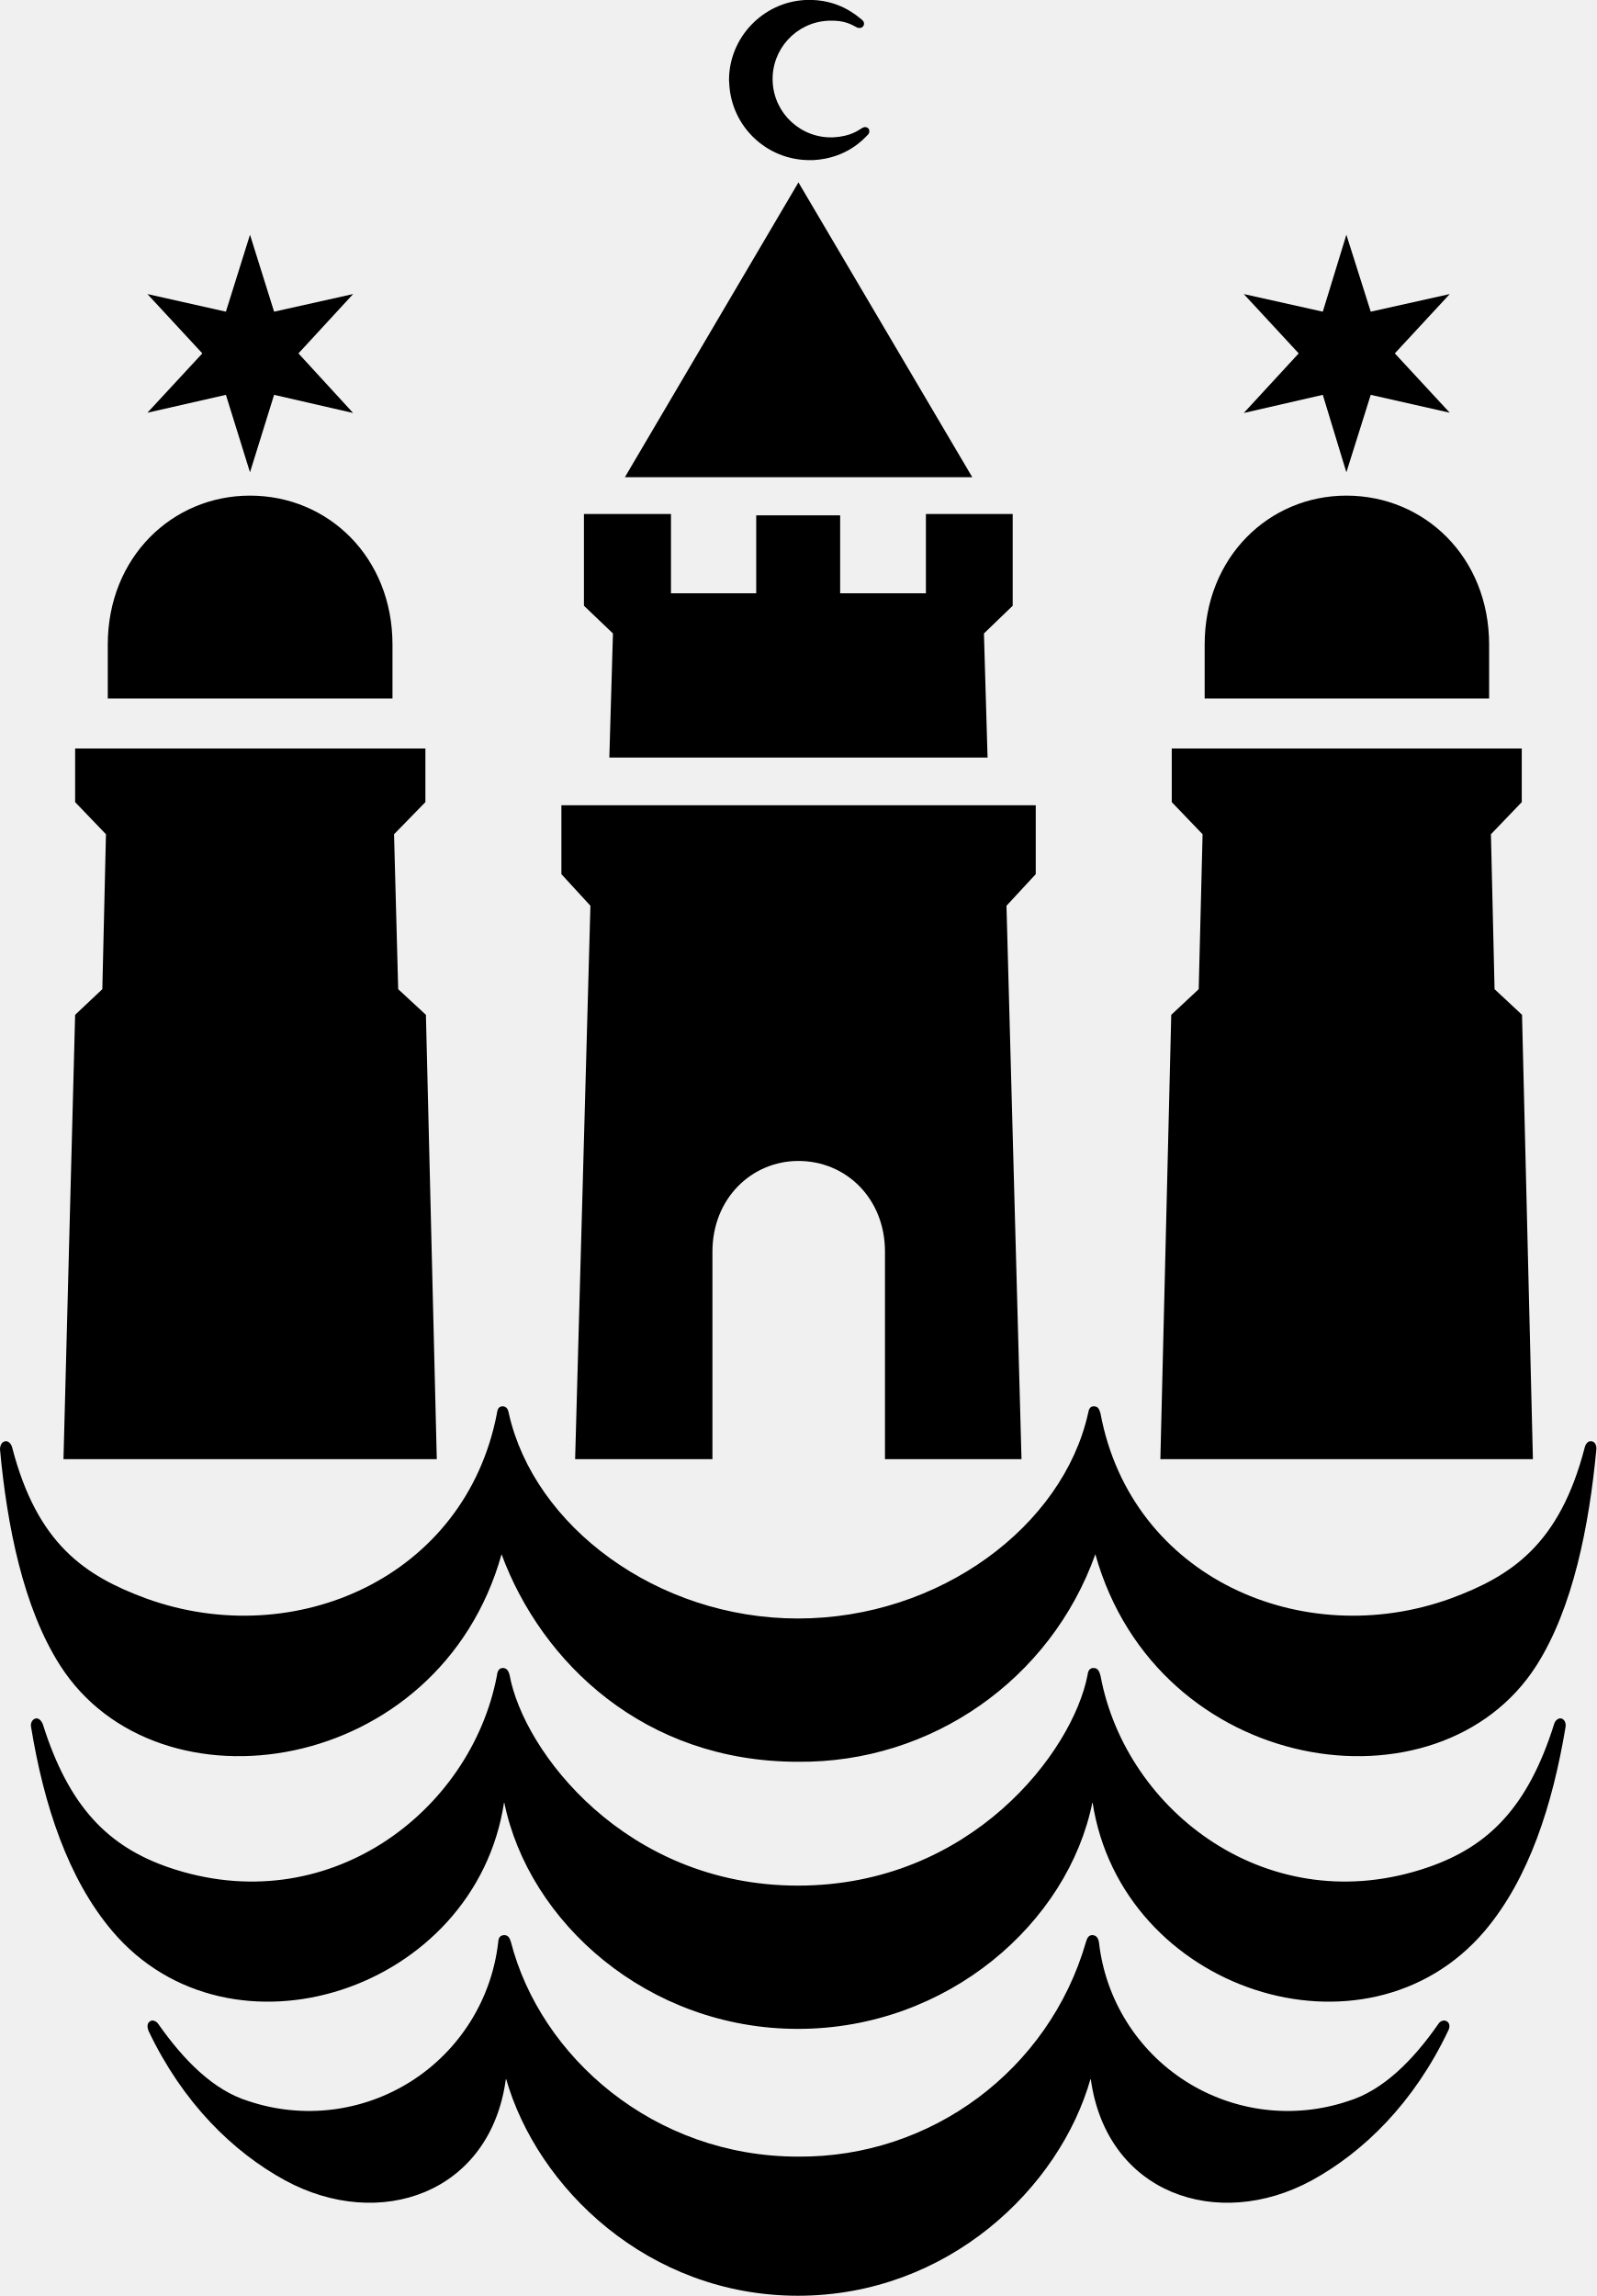
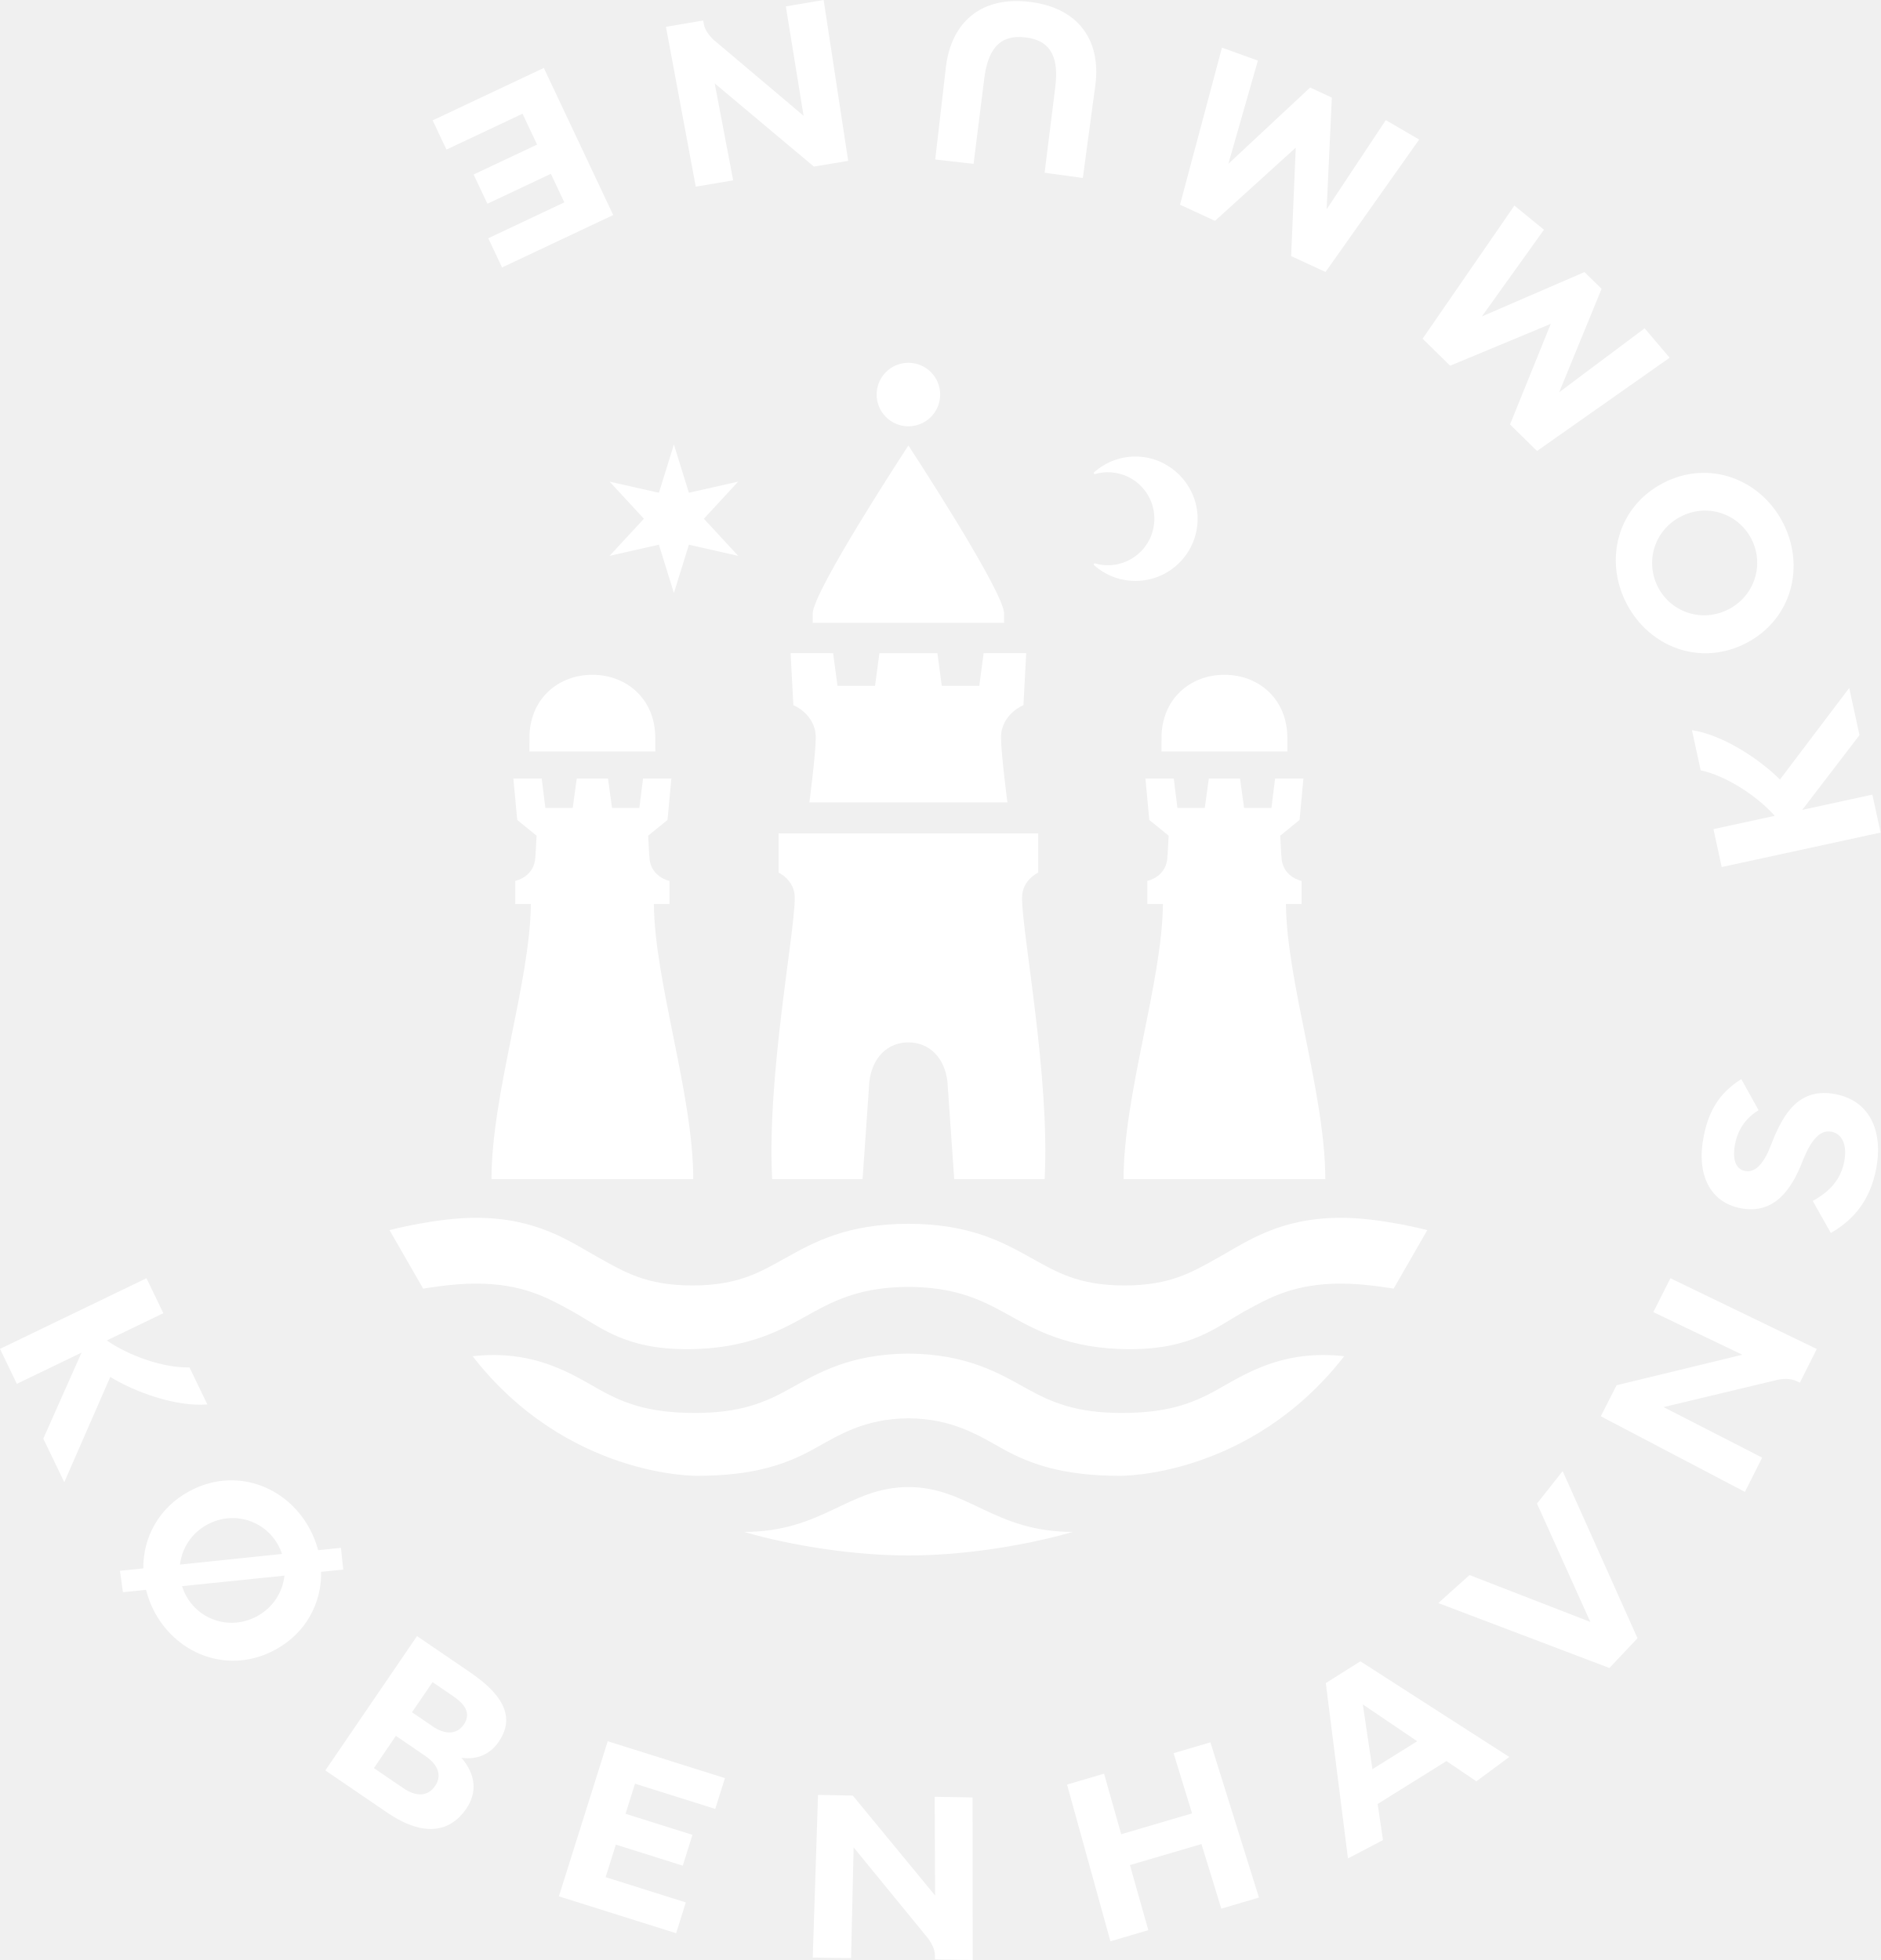
- <svg xmlns="http://www.w3.org/2000/svg" viewBox="0 0 6162 8862">
-   <path d="M3080 8861c578 0 1011-416 1130-839 60 446 490 591 853 394 201-110 395-300 527-578 7-13 7-29-5-36-10-7-26-2-33 10-98 141-214 257-349 298a733 733 0 0 1-961-613c-3-18-11-27-25-28-14 0-20 9-25 26a1147 1147 0 0 1-1112 829c-556 0-994-385-1108-829-5-17-12-26-26-26-16 1-22 10-23 28a735 735 0 0 1-963 613c-135-41-250-157-349-298-8-12-24-17-32-10-12 7-11 23-6 36 132 278 326 468 528 578 363 197 793 52 852-394 120 423 550 839 1127 839zm0-1030c578 0 1044-410 1137-876 111 731 1057 1036 1514 498 171-202 262-487 312-787 2-13-2-29-16-33-11-3-24 7-28 21-101 322-254 473-486 553-611 211-1167-212-1265-739-5-18-10-29-26-30-14 0-22 8-24 27-57 296-449 813-1118 813-665 0-1059-517-1113-813-5-19-13-27-27-27-14 1-20 12-22 30-101 527-656 950-1269 739-230-80-383-231-484-553-6-14-17-24-28-21-14 4-20 20-17 33 49 300 142 585 313 787 455 538 1403 233 1513-498 94 466 557 876 1134 876zm0-1031c-594 0-990-384-1144-801-240 856-1327 1019-1704 429C90 6206 27 5889 0 5594c0-13 6-29 20-31 10-3 23 8 27 24 97 374 282 496 518 583 570 206 1230-79 1353-714 2-18 8-28 22-28s21 10 24 27c97 435 572 792 1116 792 548 0 1023-357 1120-792 3-17 8-27 22-27 16 0 21 10 26 28 119 635 781 920 1351 714 236-87 421-209 518-583 4-16 15-27 27-24 14 2 19 18 18 31-28 295-90 612-231 834-376 590-1463 427-1703-429a1206 1206 0 0 1-1148 801zm918-3692v266l-113 122 58 2136h-527v-801c0-205-150-350-334-350-181 0-332 145-332 350v801h-530l59-2136-112-122v-266h1831zM1686 5632H245l45-1715 105-99 14-598-119-124v-207h1352v207l-121 124 16 598 107 99 42 1715zm4188-2743v207l-119 124 14 598 106 99 42 1715H4479l42-1715 106-99 15-598-119-124v-207h1351zm-3284-599h329v-301h324v301h331v-306h335v354l-111 107 14 479H2352l14-479-112-107v-354h336v306zm-1075 406H416v-208c0-337 249-575 549-575 302 0 550 238 550 575v208zm4233 0H4650v-208c0-337 248-575 547-575 302 0 551 238 551 575v208zm-1995-854H2412l670-1138 671 1138zm1444-936l94 297 305-68-212 229 212 229-305-69-94 299-91-299-305 70 212-230-212-229 305 68 91-297zm-4232 0l-93 297-303-68 212 229-212 229 303-69 93 299 93-299 305 70-211-230 211-229-305 68-93-297zm1850-581l-1-16c0-164 131-301 295-309 129-6 202 64 219 77 7 6 10 16 4 24-4 7-16 9-24 5-20-10-46-29-111-26a225 225 0 0 0 21 450c65-4 92-25 110-36 8-5 18-5 25 3 4 6 4 16-3 23-15 15-80 91-211 98h-16a310 310 0 0 1-308-293z" />
+ <svg xmlns="http://www.w3.org/2000/svg" viewBox="0 0 108.787 113.387" height="113.387" width="108.787" xml:space="preserve" id="svg2" version="1.1">
+   <defs id="defs6" />
+   <g transform="matrix(1.333333,0,0,-1.333333,0,113.3867)" id="g10">
+     <g transform="scale(0.1)" id="g12">
+       <path id="path14" style="fill:#ffffff;fill-opacity:1;fill-rule:nonzero;stroke:none" d="m 521.238,50.301 -31.035,-9.121 7.981,-28.234 -16.438,-4.84 -18.824,67.996 16.062,4.738 7.434,-26.281 30.738,9.043 -8.008,26.125 15.969,4.707 21.063,-67.344 -16.336,-4.816 z M 750.027,586.102 c -11.425,-5.981 -24.937,-1.508 -30.664,9.429 -5.769,11.032 -1.758,24.688 9.68,30.668 11.426,5.981 24.941,1.508 30.715,-9.527 5.73,-10.938 1.695,-24.59 -9.731,-30.57 z m 23.371,37.711 c -9.921,18.941 -32.218,27.296 -51.98,16.953 -19.77,-10.348 -25.609,-33.43 -15.688,-52.371 9.915,-18.938 32.208,-27.297 51.973,-16.954 19.766,10.348 25.606,33.434 15.695,52.372 z m -298.164,189.906 -5.461,-40.531 -16.589,2.269 4.609,36.891 c 1.531,12.199 -1.105,20.351 -12.813,21.816 -11.894,1.488 -16.484,-5.961 -17.988,-17.965 l -4.621,-36.89 -16.633,1.886 4.653,40.332 c 2.425,19.403 15.418,30.68 36.523,28.036 20.996,-2.625 30.723,-16.641 28.32,-35.844 z M 354.887,71.629 l 15.093,-0.293 35.7,-43.352 -0.184,42.824 16.445,-0.273 0.039,-70.539 -16.359,0.258 -0.016,1.719 c 0.036,2.41 -1.429,5.758 -4.023,8.688 L 370.332,48.855 369.234,0.801 352.598,1.062 Z m 175.25,758.09 15.586,-5.59 -12.813,-44.801 35.469,33.098 9.422,-4.367 -2.254,-48.454 25.664,38.684 14.473,-8.437 -40.625,-57.457 -14.914,6.902 2.003,47.055 -35.031,-31.778 -15.183,7.02 z m 126.867,-68.516 12.82,-10.469 -26.933,-37.636 44.519,19.257 7.414,-7.269 -18.398,-44.883 37.082,27.75 10.847,-12.762 -57.531,-40.457 -11.726,11.504 17.683,43.653 -43.66,-18.168 -11.945,11.718 z m -545.5,-612.062 c -11.34,-6.157 -24.914,-1.887 -30.801,8.964 -0.723,1.336 -1.293,2.704 -1.734,4.098 l 44.426,4.57 c -0.739,-7.128 -4.872,-13.828 -11.891,-17.632 z m -21.578,39.773 c 11.34,6.152 24.914,1.887 30.855,-9.062 0.645,-1.204 1.157,-2.43 1.571,-3.68 L 78.094,171.57 c 0.816,7.032 4.914,13.594 11.832,17.344 z m 58.988,-19.512 -1,9.422 -9.891,-1.023 c -0.835,3.191 -2.066,6.347 -3.718,9.387 -10.196,18.796 -32.606,26.824 -52.219,16.179 C 68.852,196.188 62.059,183.309 62.164,169.91 l -10.117,-1.047 1.289,-9.297 10.02,1.028 c 0.832,-3.34 2.094,-6.641 3.816,-9.824 10.195,-18.79 32.613,-26.817 52.223,-16.172 13.355,7.234 20.156,20.293 19.921,33.816 z m 475.078,-14.531 13.547,12.149 52.402,-20.332 -23.144,51.359 11.141,14.07 32.472,-72.512 -12.18,-12.91 z m -256.019,625.727 -14.891,-2.469 -43.019,36.094 8.003,-42.071 -16.222,-2.734 -12.93,69.344 16.137,2.742 0.332,-1.68 c 0.402,-2.39 2.453,-5.41 5.539,-7.82 l 37.699,-31.836 -7.699,47.453 16.406,2.774 z m 326.507,-544.684 6.848,13.457 54.57,13.242 -38.625,18.496 7.415,14.692 63.503,-30.703 -7.351,-14.614 -1.555,0.727 c -2.156,1.094 -5.808,1.227 -9.578,0.164 l -47.988,-11.484 42.773,-21.922 -7.488,-14.864 z M 63.551,295.801 70.863,280.633 46.352,268.809 c 9.594,-6.672 24.574,-11.985 35.852,-11.692 l 7.746,-16.062 c -13.445,-1.125 -31.164,5.222 -42.113,11.914 L 27.887,207.313 18.785,226.199 35.367,263.516 7.309,249.988 0,265.145 Z M 187.816,101.297 c 5.161,-3.527 10.332,-3.633 13.399,0.867 2.726,3.996 1.68,8 -4.481,12.207 l -9.074,6.192 -8.922,-13.075 z M 174.863,74.629 c 6.157,-4.211 10.946,-3.449 13.961,0.965 2.668,3.918 1.906,8.703 -4.422,13.016 l -12.648,8.633 -9.547,-13.98 z m 6.051,65.906 23.059,-15.73 c 16.742,-11.418 18.562,-21.075 12.371,-30.16 -3.641,-5.32 -9.313,-7.918 -16.18,-6.891 6.324,-7.363 6.91,-15.09 2.137,-22.082 -6.535,-9.578 -17.613,-13.125 -34.512,-1.594 l -26.648,18.176 z m 613.363,174.91 -7.843,13.879 c 7.746,4.324 12.16,9.512 13.644,17.031 1.328,6.731 -0.508,12.012 -5.547,13.016 -5.73,1.137 -9.551,-5.476 -12.336,-12.32 -4.734,-12.531 -12.398,-23.781 -27.136,-20.863 -13.157,2.597 -19.211,14.582 -15.95,31.093 2.207,11.172 6.7,18.813 16.329,24.922 l 7.5,-13.504 c -5.477,-3.332 -8.915,-8.203 -10.176,-14.629 -1.336,-6.718 0.293,-10.949 4.25,-11.726 4.953,-0.981 8.625,4.07 11.445,11.629 5.242,13.554 12.227,24.773 27.949,21.672 15.723,-3.11 20.528,-17.317 17.512,-32.54 -2.578,-13.046 -9.223,-21.703 -19.641,-27.66 z m -47.343,158.762 -3.575,16.449 26.59,5.774 c -7.769,8.73 -21.101,17.39 -32.129,19.742 l -3.789,17.43 c 13.34,-2.055 29.094,-12.356 38.176,-21.422 l 30.059,39.738 4.445,-20.488 -24.836,-32.414 30.43,6.605 3.574,-16.449 z m -480.903,282.895 -48.222,-22.743 -5.977,12.668 32.996,15.563 -5.844,12.398 -27.535,-12.984 -5.976,12.672 27.535,12.988 -6.324,13.399 -32.996,-15.567 -5.977,12.676 48.223,22.742 z m -2.379,-662.18 50.856,-16.008 -4.207,-13.359 -34.805,10.949 -4.113,-13.066 29.039,-9.141 -4.207,-13.371 -29.039,9.141 -4.442,-14.129 34.801,-10.957 -4.207,-13.363 -50.859,16.008 z M 595.41,82.801 591.238,110.895 614.844,94.91 Z m 45.106,-5.281 14.257,10.574 -64.578,41.496 -15.011,-9.445 9.613,-76.082 15.191,7.965 -2.32,15.664 29.871,18.617 z M 394.098,205.191 c -25.957,0 -37.047,-19.453 -71.325,-19.453 13.207,-3.906 41.797,-10.222 71.325,-10.222 29.523,0 58.109,6.316 71.324,10.222 -34.281,0 -45.371,19.453 -71.324,19.453 z m 133.656,42.075 c -10.75,-5.969 -21.535,-9.914 -41.152,-9.914 -19.61,0 -30.274,4.519 -41.028,10.488 -11.961,6.64 -25.847,15.058 -51.476,15.273 -25.629,-0.215 -39.52,-8.633 -51.481,-15.273 -10.754,-5.969 -21.418,-10.488 -41.031,-10.488 -19.617,0 -30.395,3.945 -41.148,9.914 -12.114,6.738 -28.309,17.722 -55.411,14.707 40.985,-52.707 97.27,-51.899 97.27,-51.899 24.832,0 38.922,5.063 51.039,11.789 10.609,5.899 21.625,12.996 40.762,13.172 19.132,-0.176 30.148,-7.273 40.754,-13.172 12.121,-6.726 26.211,-11.789 51.046,-11.789 0,0 56.278,-0.808 97.266,51.899 -27.101,3.015 -43.301,-7.969 -55.41,-14.707 z m 54.121,74.761 c -26.926,0 -41.008,-10.418 -53.43,-17.312 -11.023,-6.113 -20.535,-12.051 -40.644,-12.051 -20.106,0 -29.617,5.938 -40.645,12.051 -12.343,6.855 -26.441,14.629 -53.058,14.719 -26.621,-0.09 -40.715,-7.864 -53.063,-14.719 -11.019,-6.113 -20.543,-12.051 -40.648,-12.051 -20.11,0 -29.621,5.938 -40.641,12.051 -12.426,6.894 -26.508,17.312 -53.43,17.312 -17.015,0 -37.328,-5.347 -37.328,-5.347 l 14.602,-25.403 c 0,0 12.219,2.2 22.726,2.2 20.106,0 30.95,-5.918 41.969,-12.043 12.418,-6.907 22.778,-16.414 49.707,-16.414 26.934,0 41.613,8.718 54.028,15.613 10.953,6.086 22.234,11.328 42.078,11.406 19.836,-0.078 31.125,-5.32 42.074,-11.406 12.414,-6.895 27.09,-15.613 54.023,-15.613 26.934,0 37.293,9.507 49.715,16.414 11.016,6.125 21.856,12.043 41.965,12.043 10.508,0 22.734,-2.2 22.734,-2.2 l 14.602,25.403 c 0,0 -20.324,5.347 -37.336,5.347 z m -296.016,314.567 -21.402,4.847 14.898,-16.113 -14.898,-16.105 21.402,4.847 6.504,-20.961 6.504,20.961 21.403,-4.847 -14.903,16.105 14.903,16.113 -21.403,-4.847 -6.504,20.957 z M 557.883,458.168 h 6.785 v 10.004 c 0,0 -8.73,1.793 -8.73,10.891 h -0.051 l -0.489,8.753 8.403,6.821 1.668,17.984 h -12.278 l -1.597,-12.738 h -11.867 l -1.758,12.738 h -6.77 -6.765 l -1.758,-12.738 h -11.867 l -1.598,12.738 h -12.277 l 1.668,-17.984 8.402,-6.821 -0.481,-8.753 h -0.058 c 0,-9.098 -8.723,-10.891 -8.723,-10.891 v -10.004 h 6.778 c -0.301,-33.801 -17.079,-82.652 -17.079,-119.344 h 43.758 43.762 c 0,36.692 -16.777,85.543 -17.078,119.344 z m 0.633,66.187 -0.02,5.875 c 0,16.852 -12.394,27.395 -27.297,27.395 -14.898,0 -27.293,-10.543 -27.293,-27.395 l -0.011,-5.875 z M 283.672,458.168 h 6.781 v 10.004 c 0,0 -8.726,1.793 -8.726,10.891 h -0.051 l -0.485,8.753 8.399,6.821 1.672,17.984 H 278.98 l -1.597,-12.738 h -11.867 l -1.754,12.738 h -6.77 -6.773 l -1.75,-12.738 H 236.598 L 235,512.621 h -12.281 l 1.672,-17.984 8.402,-6.821 -0.484,-8.753 h -0.059 c 0,-9.098 -8.719,-10.891 -8.719,-10.891 v -10.004 h 6.778 c -0.305,-33.801 -17.082,-82.652 -17.082,-119.344 h 43.765 43.762 c 0,36.692 -16.781,85.543 -17.082,119.344 z m 124.203,221.043 c 0,7.613 -6.164,13.785 -13.773,13.785 -7.618,0 -13.786,-6.172 -13.786,-13.785 0,-7.609 6.168,-13.777 13.786,-13.777 7.609,0 13.773,6.168 13.773,13.777 M 450.43,488.801 H 337.773 v -17.012 c 0,0 7.024,-3.125 7.024,-10.918 0,-15.605 -12.145,-77.433 -9.809,-122.047 h 39.231 l 2.945,42.364 c 1.313,10.707 8.172,16.945 16.934,16.945 8.757,0 15.621,-6.238 16.925,-16.945 l 2.95,-42.364 h 39.23 c 2.332,44.614 -9.805,106.442 -9.805,122.047 0,7.793 7.024,10.918 7.024,10.918 v 17.012 m -166.125,35.554 -0.012,5.875 c 0,16.852 -12.387,27.395 -27.293,27.395 -14.906,0 -27.301,-10.543 -27.301,-27.395 l -0.007,-5.875 z m 152.754,-22.097 c 0,0 -2.766,21.14 -2.766,28.156 0,10.137 9.719,14.043 9.719,14.043 l 1.199,22.563 -18.457,-0.008 -1.894,-14.184 H 408.57 L 406.676,567 H 381.52 l -1.895,-14.172 H 363.34 l -1.899,14.184 -18.453,0.008 1.2,-22.563 c 0,0 9.718,-3.906 9.718,-14.043 0,-7.016 -2.758,-28.156 -2.758,-28.156 z m 57.07,150.012 c -7.488,0.418 -14.336,-2.235 -19.465,-6.793 -0.351,-0.317 -0.039,-0.887 0.41,-0.758 3.204,0.926 6.731,1.09 10.383,0.207 7.735,-1.867 13.778,-8.332 15.067,-16.188 2.074,-12.652 -7.633,-23.586 -19.903,-23.586 -1.922,0 -3.789,0.282 -5.554,0.793 -0.45,0.133 -0.754,-0.445 -0.403,-0.761 4.77,-4.246 11.035,-6.836 17.934,-6.836 15.32,0 27.664,12.773 26.953,28.257 -0.637,13.649 -11.781,24.907 -25.422,25.665 m -58.508,-68.098 v -3.992 h -83.035 v 3.992 0 c 0,9.625 41.52,72.945 41.52,72.945 0,0 41.515,-63.32 41.515,-72.945 v 0" />
+     </g>
+   </g>
</svg>
